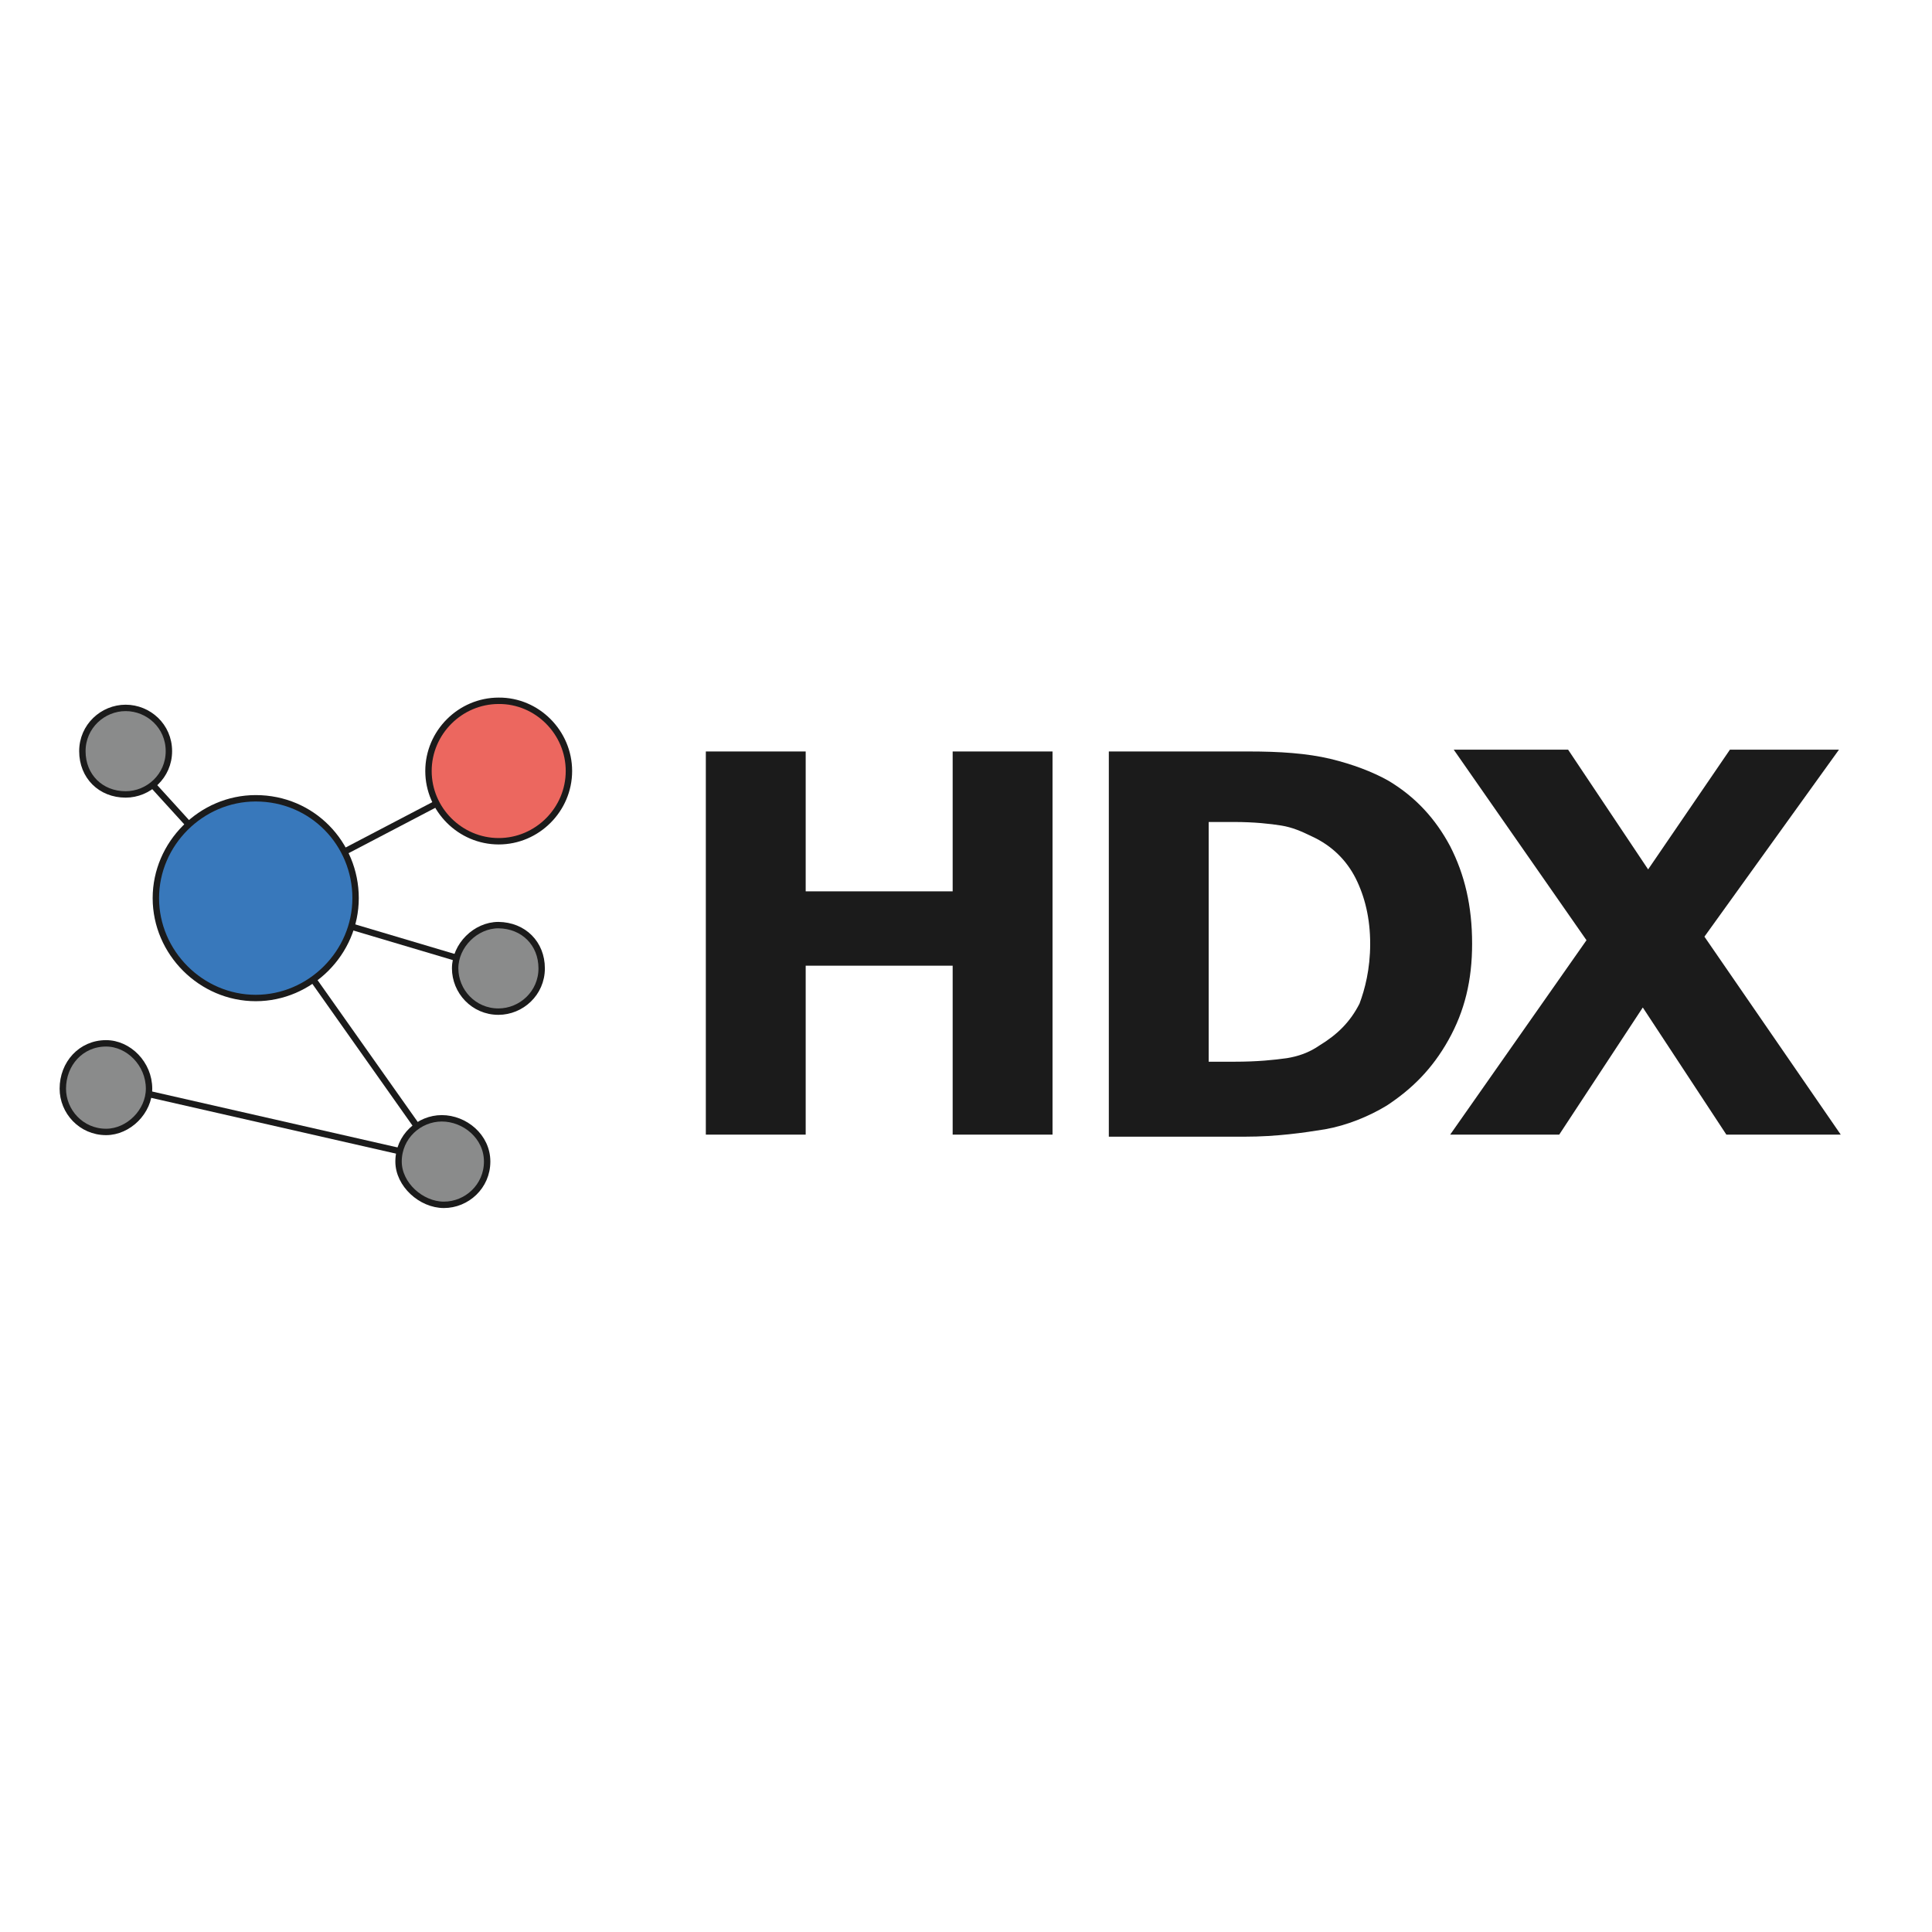
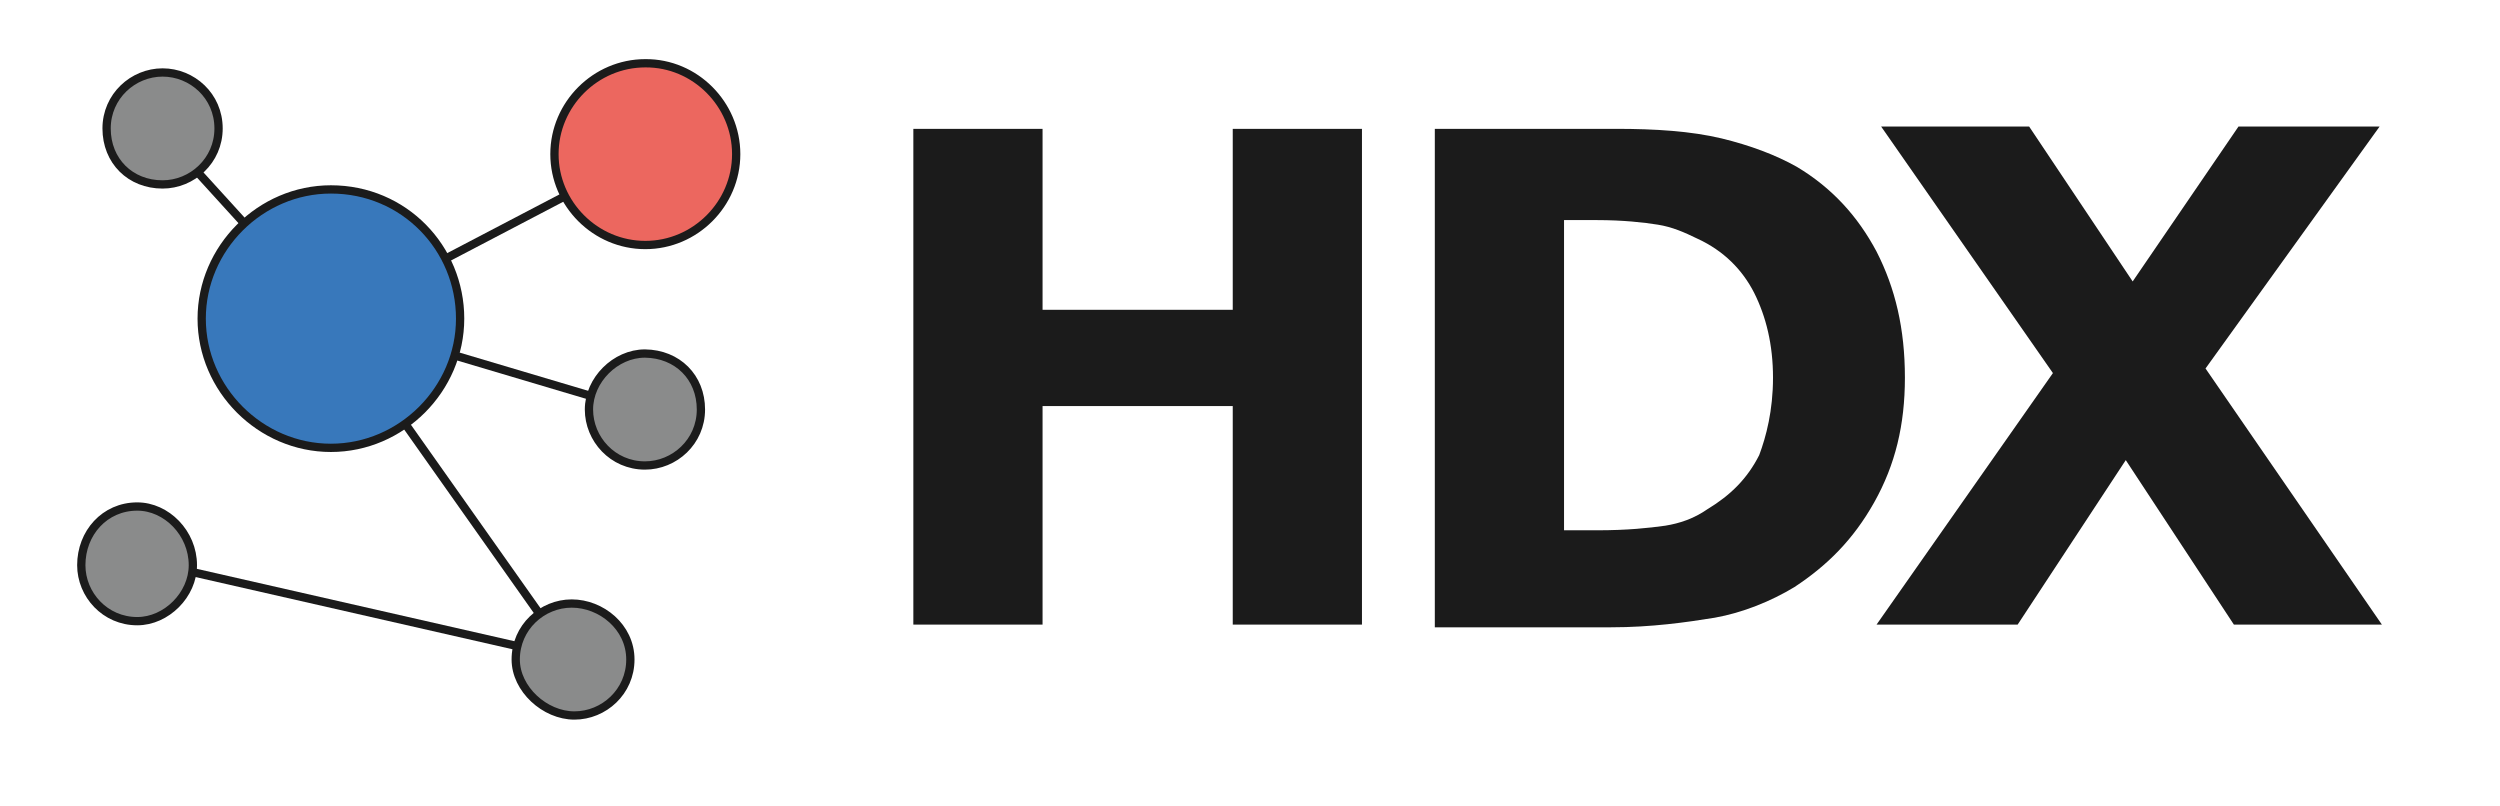
- <svg xmlns="http://www.w3.org/2000/svg" version="1.1" id="layer" x="0px" y="0px" viewBox="0 0 652 652" style="enable-background:new 0 0 652 652;" xml:space="preserve">
+ <svg xmlns="http://www.w3.org/2000/svg" version="1.1" id="layer" x="0px" y="0px" viewBox="0 220 652 210" style="enable-background:new 0 0 652 652;" xml:space="preserve">
  <style type="text/css">
	.st0{fill:#1B1B1B;}
	.st1{fill:none;stroke:#1B1B1B;stroke-width:2.16;stroke-miterlimit:10;}
	.st2{fill:#3878BB;}
	.st3{fill:#8A8B8B;}
	.st4{fill:#EC675F;}
</style>
  <path class="st0" d="M355.2,382.9h-33.7v-57h-49.6v57h-33.7V253.6h33.7v47.2h49.6v-47.2h33.7C355.2,253.6,355.2,382.9,355.2,382.9z   M496.8,318.5c0,12.3-2.5,22.7-8,32.5c-5.5,9.8-12.3,16.5-20.8,22.1c-6.1,3.7-13.5,6.7-20.8,8c-7.4,1.2-16.5,2.5-27,2.5h-46V253.6  h47.2c10.4,0,19.6,0.6,27.6,2.5c7.4,1.8,14.1,4.3,19.6,7.4c9.2,5.5,15.9,12.9,20.8,22.1C494.3,295.2,496.8,305.7,496.8,318.5  L496.8,318.5z M462.4,318.5c0-8.6-1.8-15.9-4.9-22.1c-3.1-6.1-8-11-14.7-14.1c-3.7-1.8-6.7-3.1-10.4-3.7s-9.2-1.2-15.9-1.2h-8.6  v80.9h8.6c8,0,13.5-0.6,17.8-1.2c3.7-0.6,7.4-1.8,11-4.3c6.1-3.7,10.4-8,13.5-14.1C460.6,333.9,462.4,327.1,462.4,318.5z" />
  <path class="st0" d="M621.2,382.9h-38.6L554.4,340l-28.2,42.9h-36.8l46-65.6L490.6,253h38.6l27,40.4l27.6-40.4h36.8l-45.4,63.1  L621.2,382.9z" />
  <path class="st1" d="M86.3,303.1l62.8,88.9 M86.3,303.1l79.7,23.7 M86.3,303.1l82-42.9 M35.7,365.9l114.1,26 M86.3,303.1L48,261" />
  <path class="st2" d="M120,303.1c0,18.4-15.3,33.7-33.7,33.7s-33.7-15.3-33.7-33.7c0-18.4,15.3-33.7,33.7-33.7  C105.4,269.4,120,284.7,120,303.1" />
  <path class="st1" d="M120,303.1c0,18.4-15.3,33.7-33.7,33.7s-33.7-15.3-33.7-33.7c0-18.4,15.3-33.7,33.7-33.7  C105.4,269.4,120,284.7,120,303.1z" />
  <path class="st3" d="M164.4,392c0,8.4-6.9,14.6-14.6,14.6s-15.3-6.9-15.3-14.6c0-8.4,6.9-14.6,14.6-14.6S164.4,383.5,164.4,392" />
  <path class="st1" d="M164.4,392c0,8.4-6.9,14.6-14.6,14.6s-15.3-6.9-15.3-14.6c0-8.4,6.9-14.6,14.6-14.6S164.4,383.5,164.4,392z" />
  <path class="st3" d="M182.8,326.8c0,8.4-6.9,14.6-14.6,14.6c-8.4,0-14.6-6.9-14.6-14.6s6.9-14.6,14.6-14.6  C176.7,312.3,182.8,318.4,182.8,326.8" />
  <path class="st1" d="M182.8,326.8c0,8.4-6.9,14.6-14.6,14.6c-8.4,0-14.6-6.9-14.6-14.6s6.9-14.6,14.6-14.6  C176.7,312.3,182.8,318.4,182.8,326.8z" />
  <path class="st4" d="M192,260.2c0,13-10.7,23.7-23.7,23.7c-13,0-23.7-10.7-23.7-23.7c0-13,10.7-23.7,23.7-23.7  C181.3,236.4,192,247.2,192,260.2" />
  <path class="st1" d="M192,260.2c0,13-10.7,23.7-23.7,23.7c-13,0-23.7-10.7-23.7-23.7c0-13,10.7-23.7,23.7-23.7  C181.3,236.4,192,247.2,192,260.2L192,260.2z" />
  <path class="st3" d="M50.3,367.4c0,7.7-6.9,14.6-14.5,14.6c-8.4,0-14.6-6.9-14.6-14.6c0-8.4,6.1-15.3,14.6-15.3  C43.4,352.1,50.3,359,50.3,367.4" />
  <path class="st1" d="M50.3,367.4c0,7.7-6.9,14.6-14.5,14.6c-8.4,0-14.6-6.9-14.6-14.6c0-8.4,6.1-15.3,14.6-15.3  C43.4,352.1,50.3,359,50.3,367.4L50.3,367.4z" />
  <path class="st3" d="M57.2,253.3c0,8.4-6.9,14.6-14.6,14.6c-8.4,0-15.3-6.1-15.3-14.6c0-8.4,6.9-14.6,14.6-14.6  C50.3,238.7,57.2,245.6,57.2,253.3" />
  <path class="st1" d="M57,253.5c0,8.4-6.9,14.6-14.6,14.6c-8.4,0-14.6-6.1-14.6-14.6c0-8.4,6.9-14.6,14.6-14.6S57,245,57,253.5z" />
</svg>
